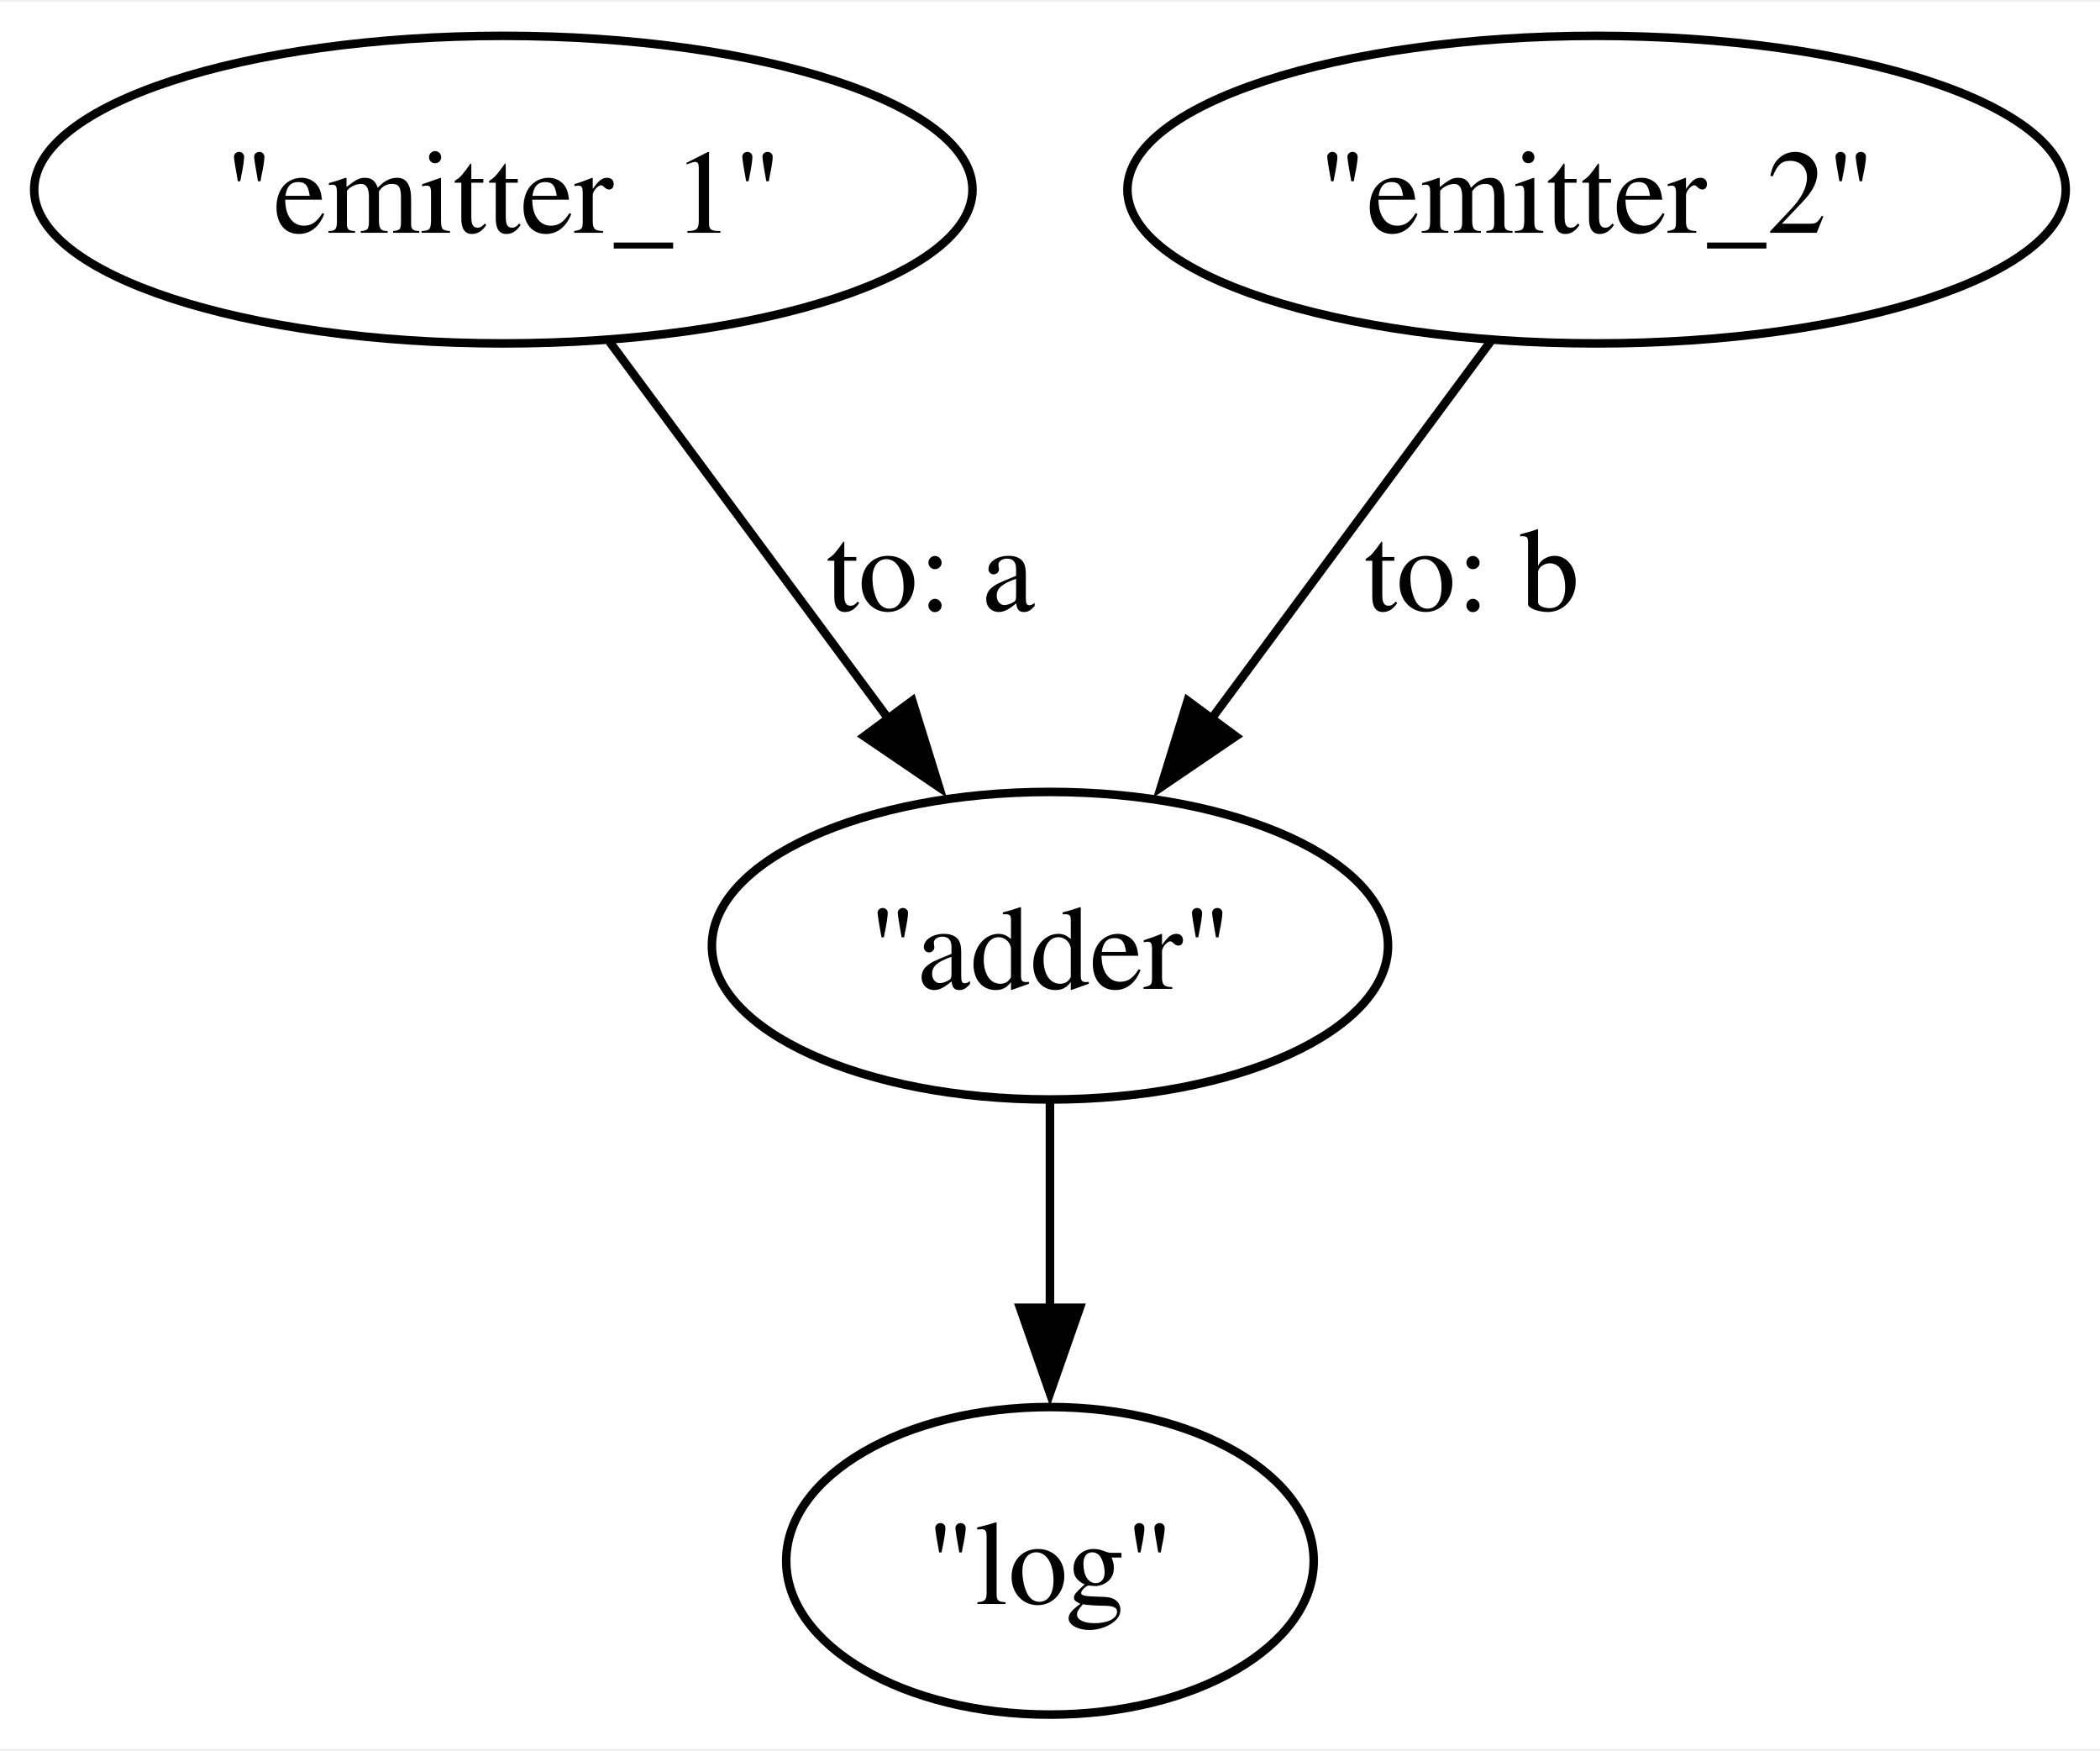
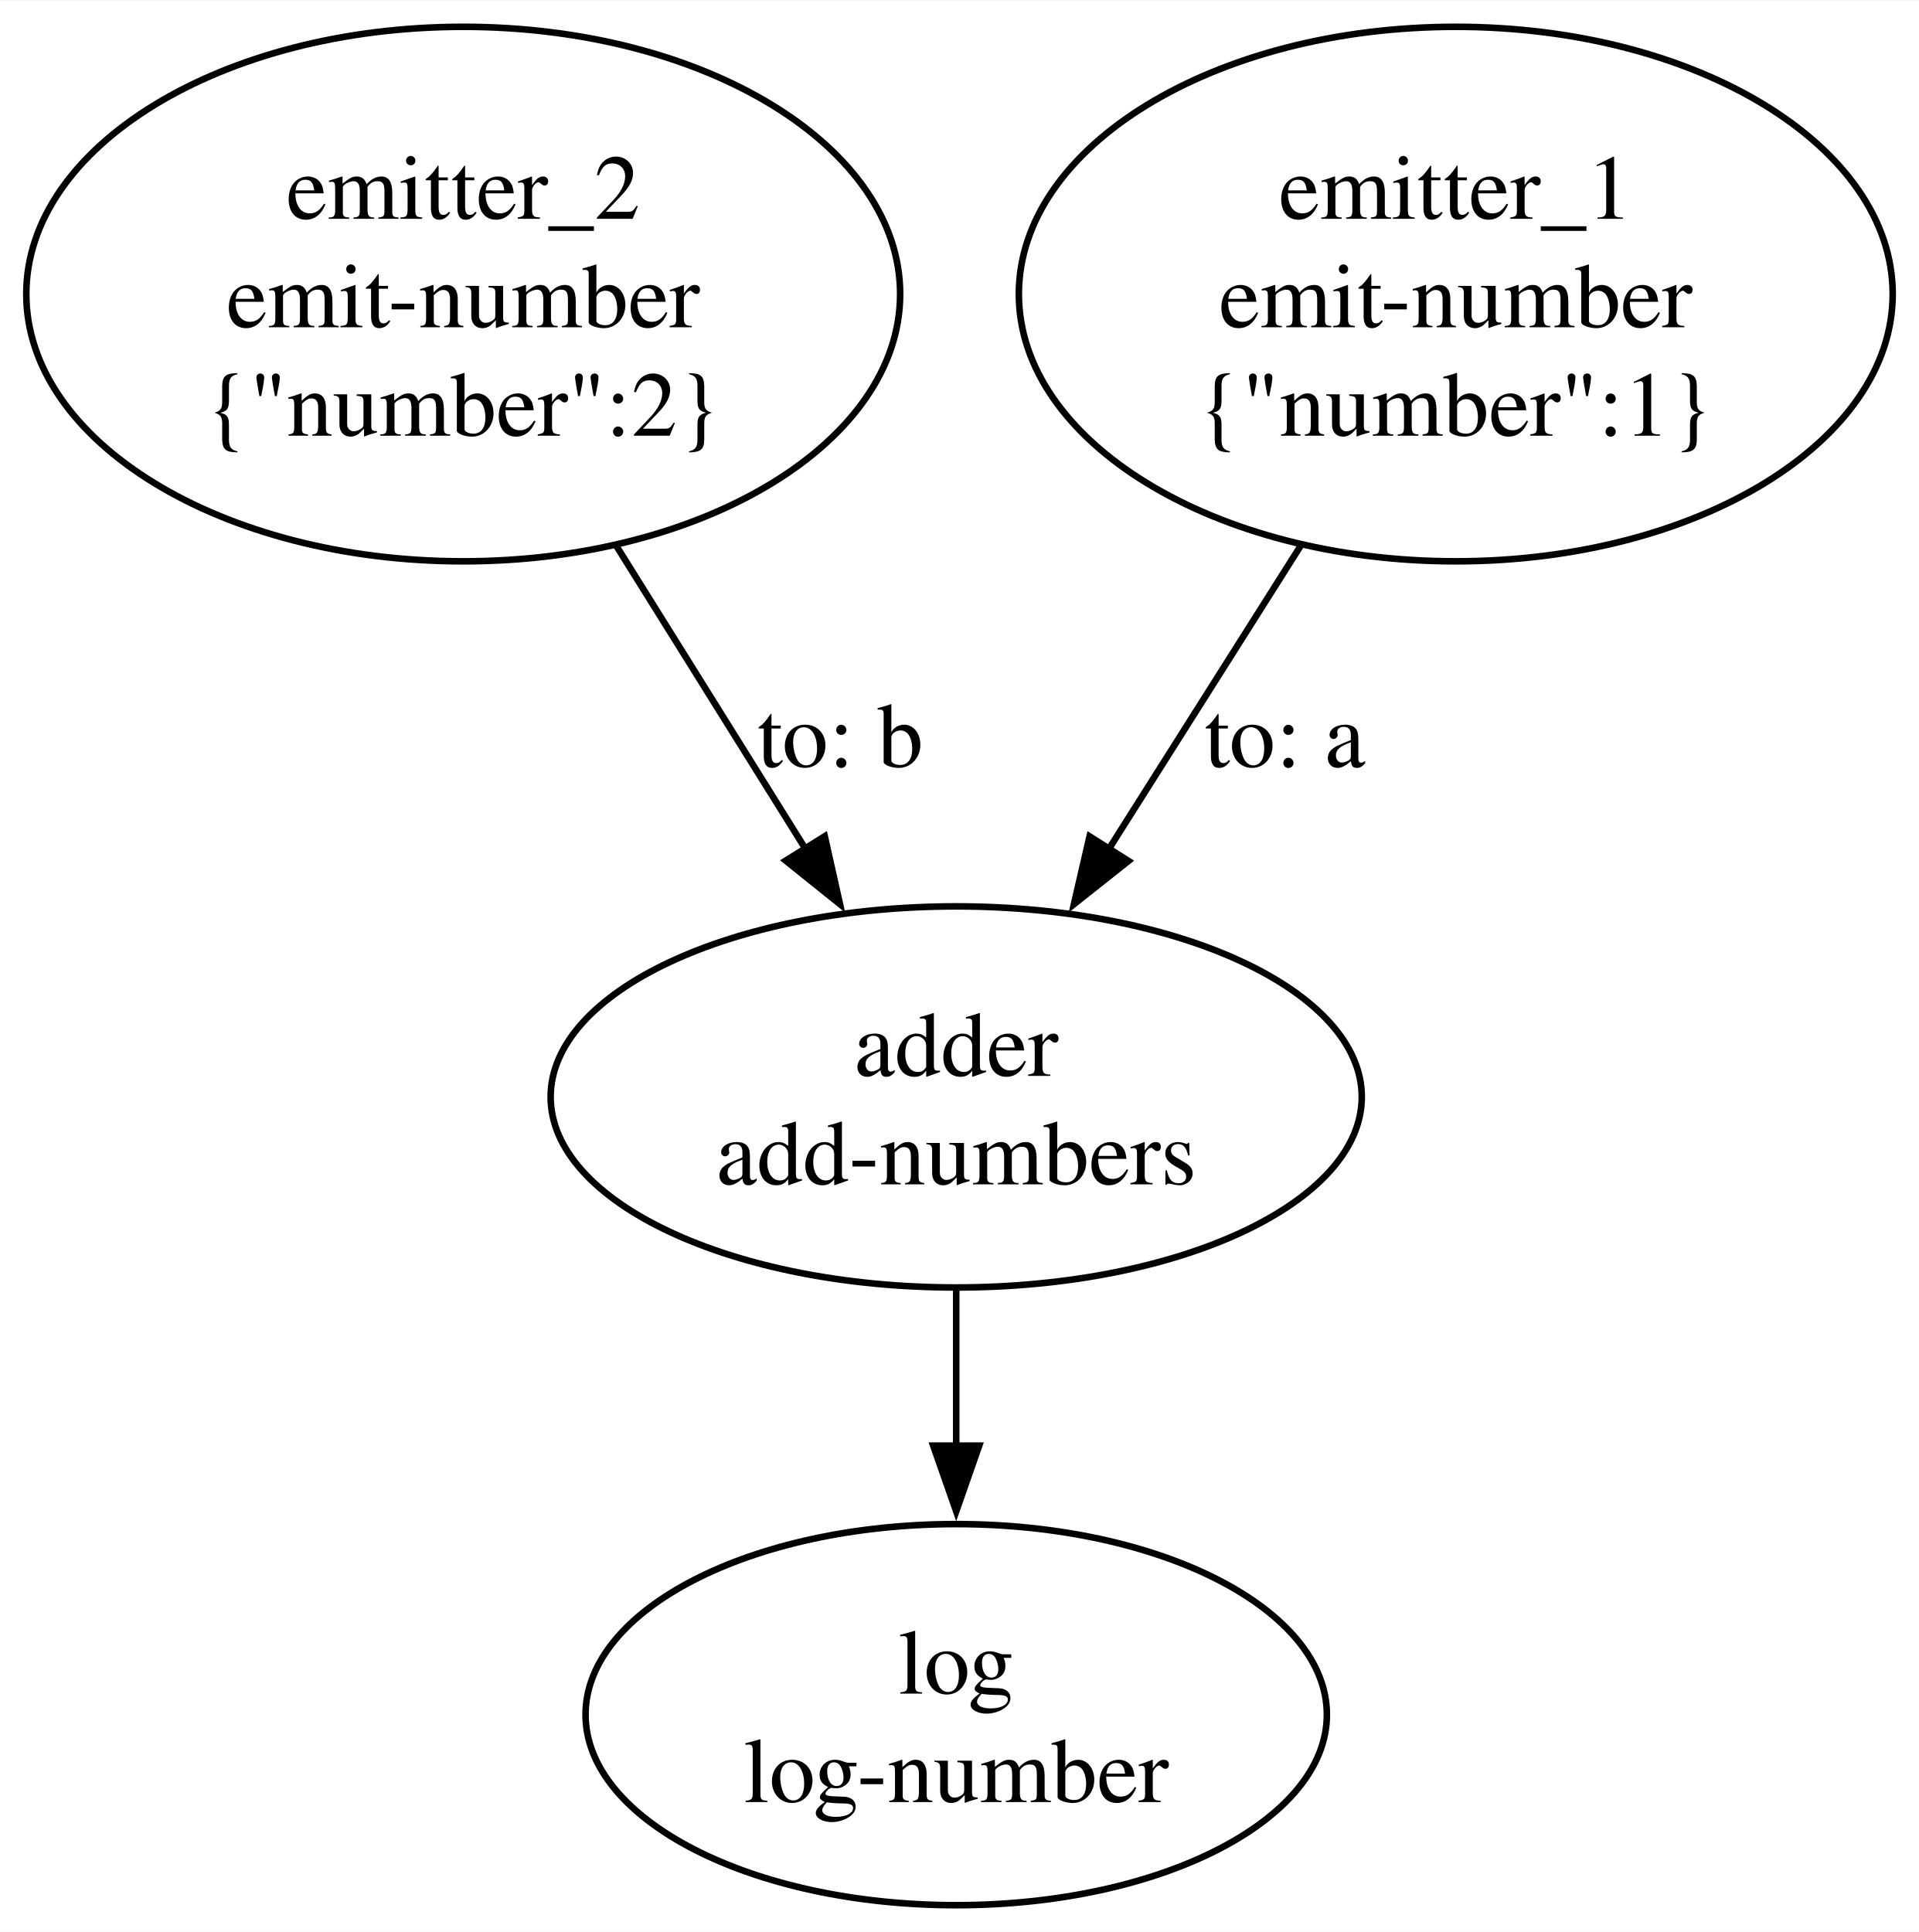
- <svg xmlns="http://www.w3.org/2000/svg" width="246pt" height="205pt" viewBox="0.00 0.00 245.87 204.50">
-   <g id="graph0" class="graph" transform="scale(1 1) rotate(0) translate(4 200.5)">
-     <polygon fill="white" stroke="none" points="-4,4 -4,-200.5 241.87,-200.5 241.87,4 -4,4" />
+ <svg xmlns="http://www.w3.org/2000/svg" width="292pt" height="294pt" viewBox="0.00 0.00 291.94 293.78">
+   <g id="graph0" class="graph" transform="scale(1 1) rotate(0) translate(4 289.78)">
+     <polygon fill="white" stroke="none" points="-4,4 -4,-289.78 287.94,-289.78 287.94,4 -4,4" />
    <g id="node1" class="node">
-       <ellipse fill="none" stroke="black" cx="118.93" cy="-90" rx="39.58" ry="18" />
-       <text text-anchor="middle" x="118.93" y="-84.95" font-family="Times,serif" font-size="14.00">"adder"</text>
+       <ellipse fill="none" stroke="black" cx="141.47" cy="-122.97" rx="61.7" ry="28.99" />
+       <text text-anchor="middle" x="141.47" y="-126.17" font-family="Times,serif" font-size="14.00">adder</text>
+       <text text-anchor="middle" x="141.47" y="-109.67" font-family="Times,serif" font-size="14.00">add-numbers</text>
    </g>
    <g id="node2" class="node">
-       <ellipse fill="none" stroke="black" cx="118.93" cy="-18" rx="30.88" ry="18" />
-       <text text-anchor="middle" x="118.93" y="-12.95" font-family="Times,serif" font-size="14.00">"log"</text>
+       <ellipse fill="none" stroke="black" cx="141.47" cy="-28.99" rx="56.39" ry="28.99" />
+       <text text-anchor="middle" x="141.47" y="-32.19" font-family="Times,serif" font-size="14.00">log</text>
+       <text text-anchor="middle" x="141.47" y="-15.69" font-family="Times,serif" font-size="14.00">log-number</text>
    </g>
    <g id="edge3" class="edge">
-       <path fill="none" stroke="black" d="M118.93,-71.7C118.93,-64.41 118.93,-55.73 118.93,-47.54" />
-       <polygon fill="black" stroke="black" points="122.43,-47.62 118.93,-37.62 115.43,-47.62 122.43,-47.62" />
+       <path fill="none" stroke="black" d="M141.47,-93.63C141.47,-86.11 141.47,-77.85 141.47,-69.84" />
+       <polygon fill="black" stroke="black" points="144.97,-69.92 141.47,-59.92 137.97,-69.92 144.97,-69.92" />
    </g>
    <g id="node3" class="node">
-       <ellipse fill="none" stroke="black" cx="54.93" cy="-178.5" rx="54.93" ry="18" />
-       <text text-anchor="middle" x="54.93" y="-173.45" font-family="Times,serif" font-size="14.00">"emitter_1"</text>
+       <ellipse fill="none" stroke="black" cx="66.47" cy="-245.12" rx="66.47" ry="40.66" />
+       <text text-anchor="middle" x="66.47" y="-256.57" font-family="Times,serif" font-size="14.00">emitter_2</text>
+       <text text-anchor="middle" x="66.47" y="-240.07" font-family="Times,serif" font-size="14.00">emit-number</text>
+       <text text-anchor="middle" x="66.47" y="-223.57" font-family="Times,serif" font-size="14.00">{"number":2}</text>
+     </g>
+     <g id="edge2" class="edge">
+       <path fill="none" stroke="black" d="M89.79,-206.77C98.94,-192.1 109.42,-175.32 118.53,-160.72" />
+       <polygon fill="black" stroke="black" points="121.47,-162.63 123.79,-152.29 115.53,-158.92 121.47,-162.63" />
+       <text text-anchor="middle" x="123.84" y="-173.17" font-family="Times,serif" font-size="14.00">to: b</text>
+     </g>
+     <g id="node4" class="node">
+       <ellipse fill="none" stroke="black" cx="217.47" cy="-245.12" rx="66.47" ry="40.66" />
+       <text text-anchor="middle" x="217.47" y="-256.57" font-family="Times,serif" font-size="14.00">emitter_1</text>
+       <text text-anchor="middle" x="217.47" y="-240.07" font-family="Times,serif" font-size="14.00">emit-number</text>
+       <text text-anchor="middle" x="217.47" y="-223.57" font-family="Times,serif" font-size="14.00">{"number":1}</text>
    </g>
    <g id="edge1" class="edge">
-       <path fill="none" stroke="black" d="M67.27,-160.82C76.63,-148.18 89.65,-130.58 100.27,-116.22" />
-       <polygon fill="black" stroke="black" points="102.81,-118.67 105.95,-108.55 97.19,-114.51 102.81,-118.67" />
-       <text text-anchor="middle" x="104.93" y="-129.2" font-family="Times,serif" font-size="14.00">to: a</text>
-     </g>
-     <g id="node4" class="node">
-       <ellipse fill="none" stroke="black" cx="182.93" cy="-178.5" rx="54.93" ry="18" />
-       <text text-anchor="middle" x="182.93" y="-173.45" font-family="Times,serif" font-size="14.00">"emitter_2"</text>
-     </g>
-     <g id="edge2" class="edge">
-       <path fill="none" stroke="black" d="M170.59,-160.82C161.24,-148.18 148.22,-130.58 137.59,-116.22" />
-       <polygon fill="black" stroke="black" points="140.68,-114.51 131.92,-108.55 135.05,-118.67 140.68,-114.51" />
-       <text text-anchor="middle" x="168.31" y="-129.2" font-family="Times,serif" font-size="14.00">to: b</text>
+       <path fill="none" stroke="black" d="M193.84,-206.77C184.56,-192.1 173.95,-175.32 164.71,-160.72" />
+       <polygon fill="black" stroke="black" points="167.68,-158.87 159.38,-152.29 161.76,-162.61 167.68,-158.87" />
+       <text text-anchor="middle" x="191.47" y="-173.17" font-family="Times,serif" font-size="14.00">to: a</text>
    </g>
  </g>
</svg>
